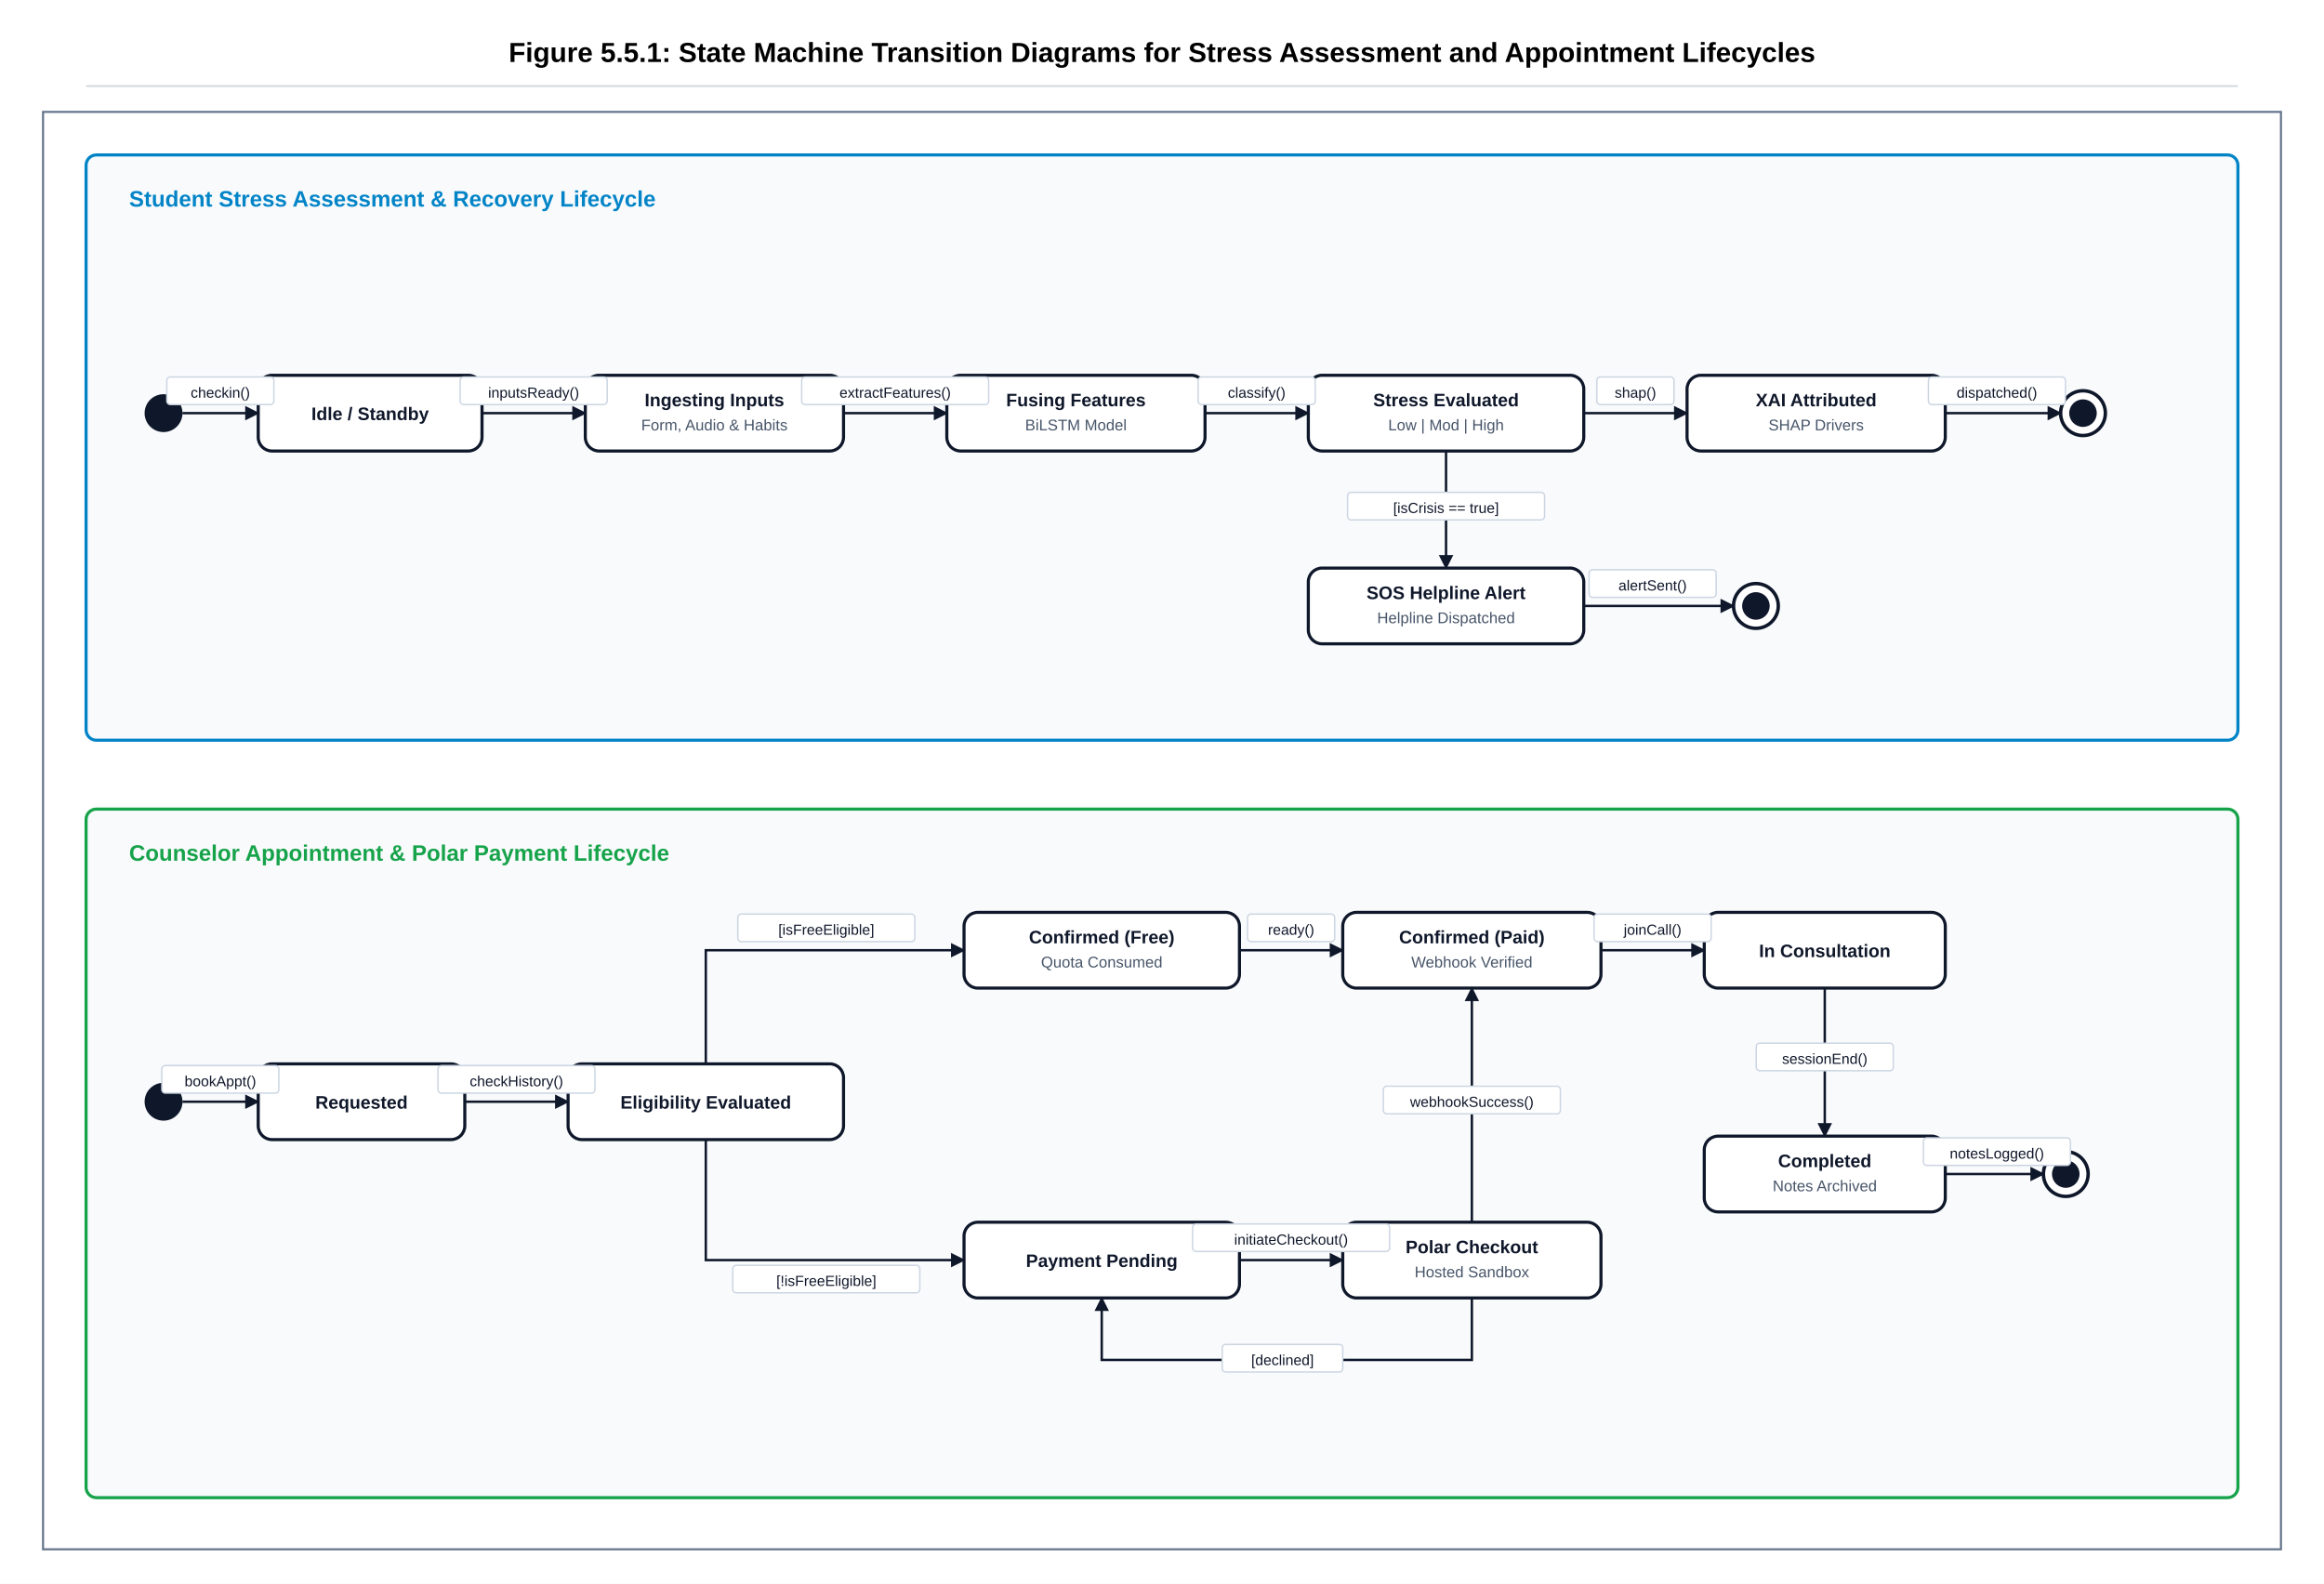
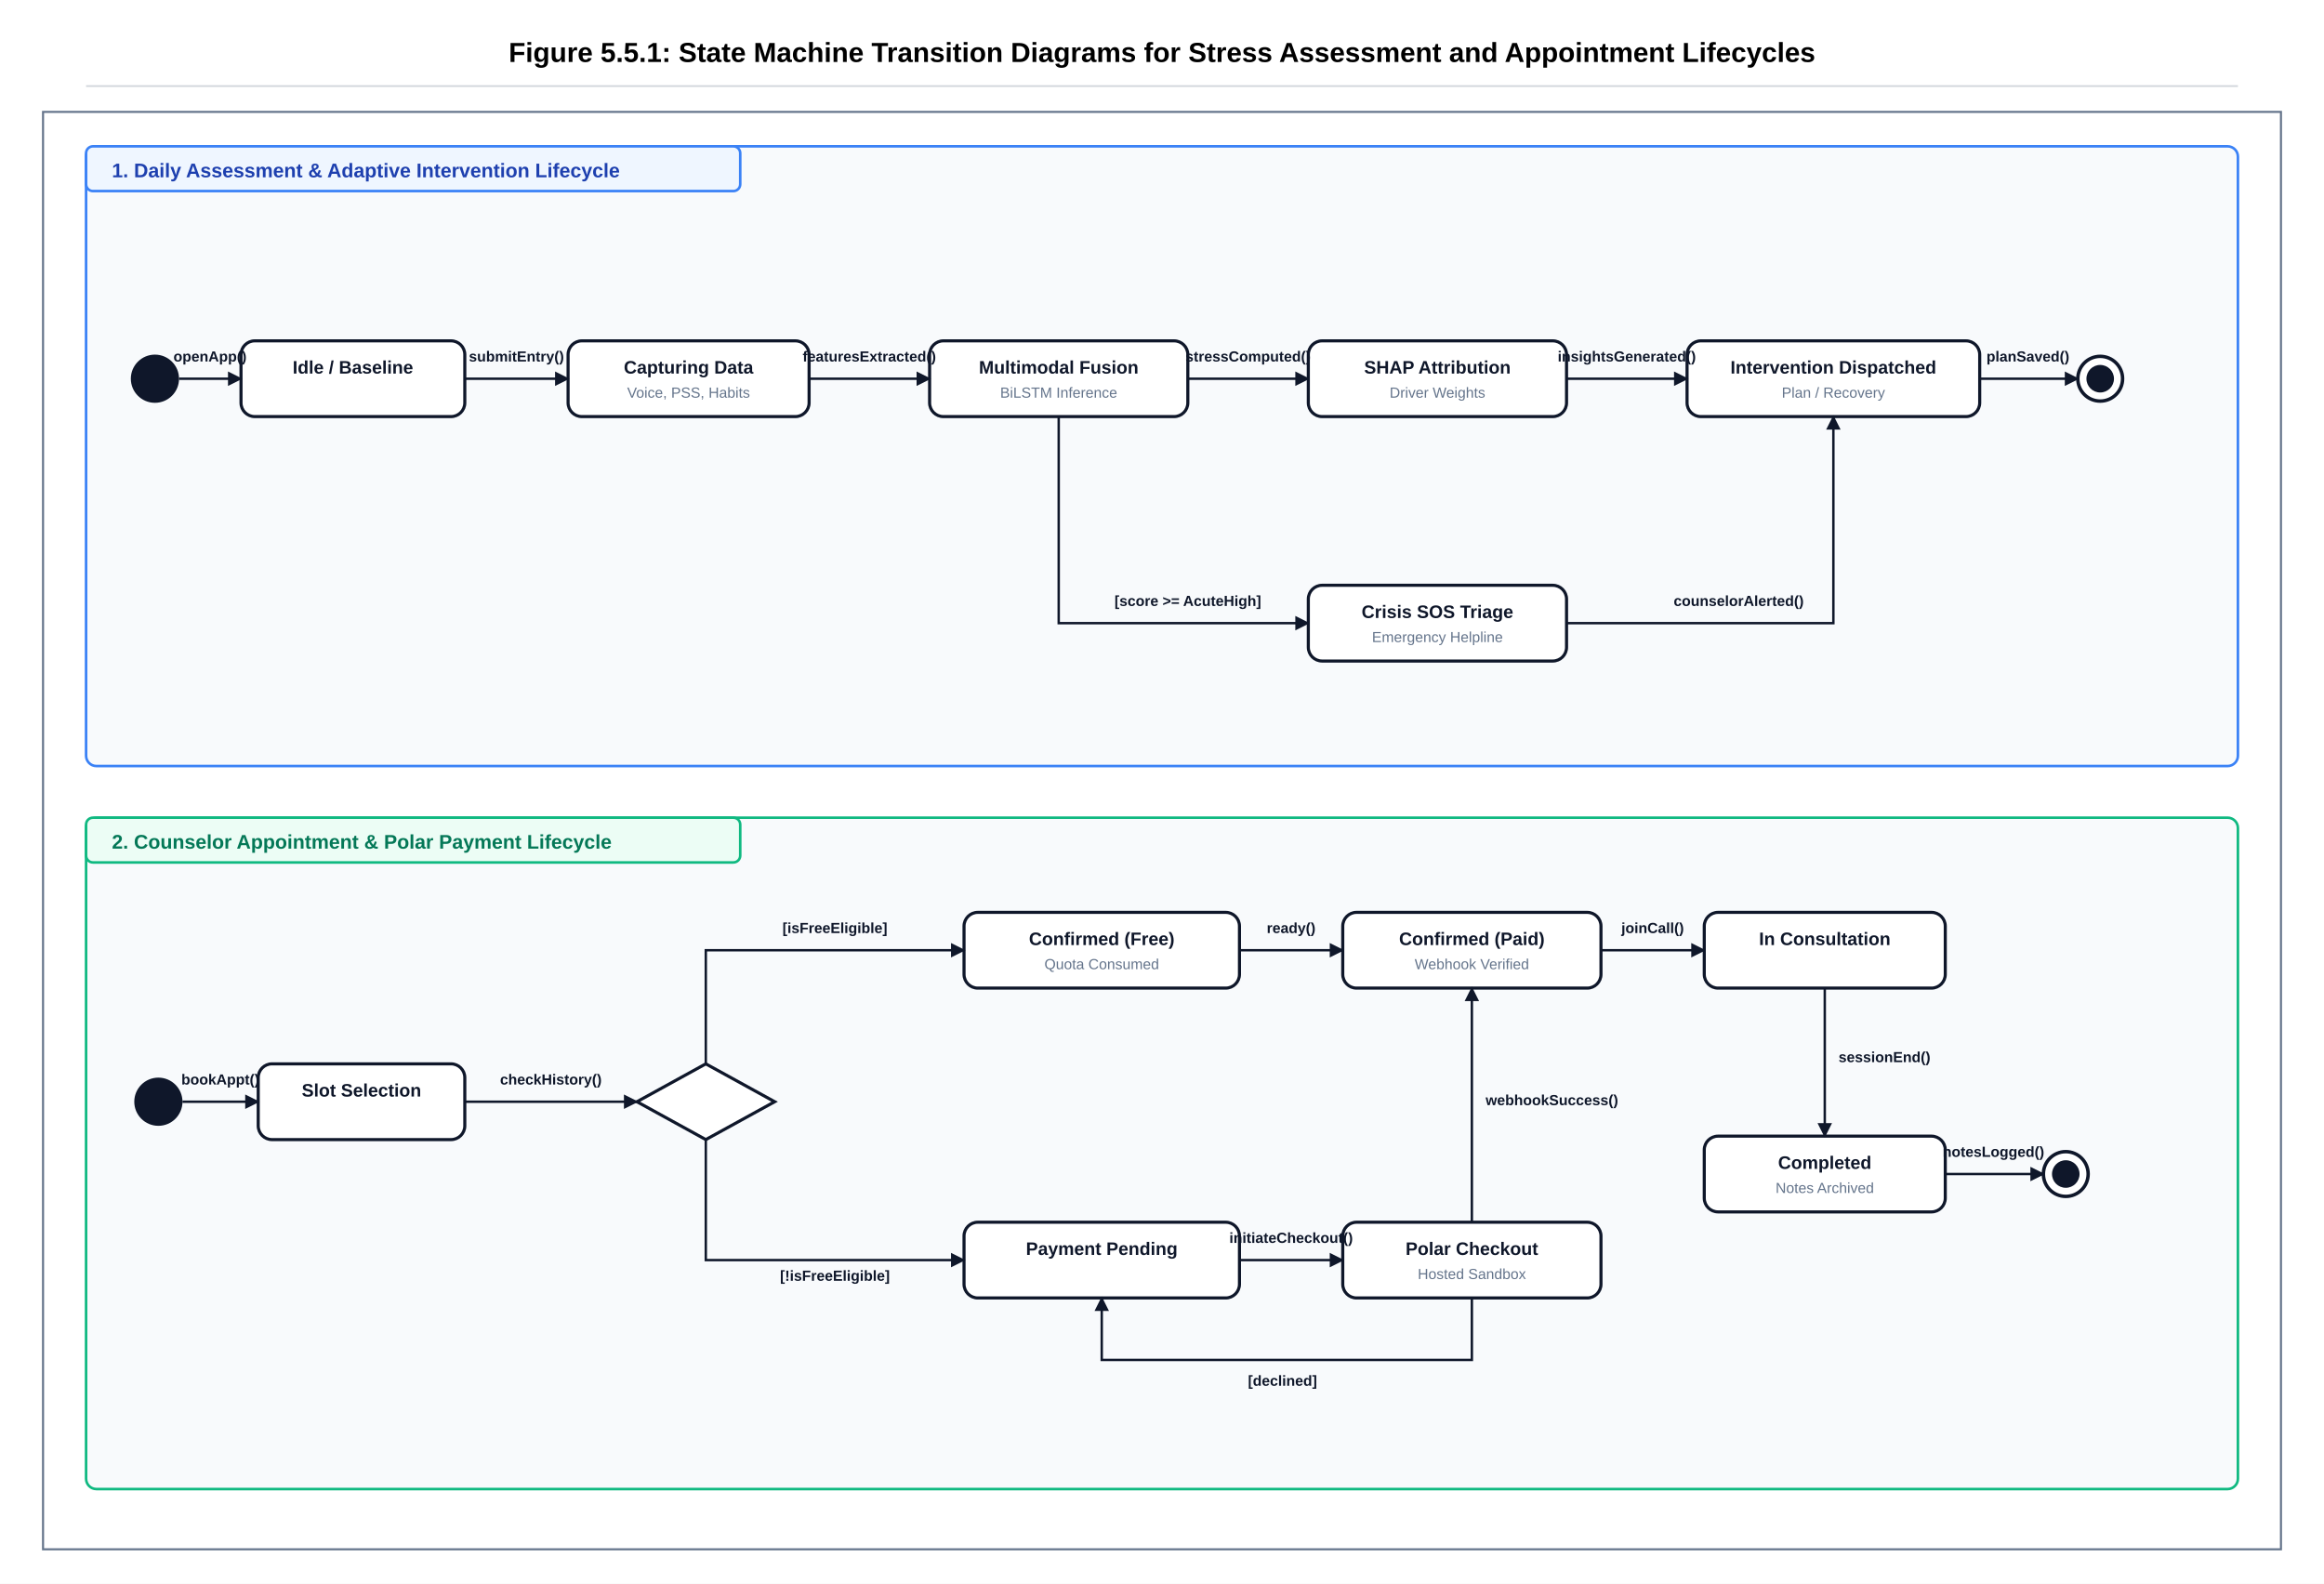
<svg xmlns="http://www.w3.org/2000/svg" width="1350" height="920" viewBox="0 0 1350 920">
  <defs>
    <marker id="arrow" viewBox="0 0 10 10" refX="9" refY="5" markerWidth="6" markerHeight="6" orient="auto">
      <path d="M 0 0 L 10 5 L 0 10 z" fill="#0f172a" />
    </marker>
  </defs>
  <rect width="1350" height="920" fill="#ffffff" />
  <text x="675.0" y="36" font-family="Arial, sans-serif" font-size="16" font-weight="bold" fill="#000000" text-anchor="middle">Figure 5.5.1: State Machine Transition Diagrams for Stress Assessment and Appointment Lifecycles</text>
  <line x1="50" y1="50" x2="1300" y2="50" stroke="#d1d5db" stroke-width="1" />
  <rect x="25" y="65" width="1300" height="835" fill="none" stroke="#64748b" stroke-width="1.2" />
-   <rect x="50" y="90" width="1250" height="340" fill="#f8fafc" stroke="#0284c7" stroke-width="1.8" rx="6" />
-   <text x="75" y="120" font-family="Arial, sans-serif" font-size="13" font-weight="bold" fill="#0284c7">Student Stress Assessment &amp; Recovery Lifecycle</text>
-   <circle cx="95" cy="240" r="11" fill="#0f172a" />
-   <rect x="150" y="218" width="130" height="44" fill="#ffffff" stroke="#0f172a" stroke-width="1.8" rx="8" />
-   <text x="215.0" y="244" font-family="Arial, sans-serif" font-size="10.5" font-weight="bold" fill="#0f172a" text-anchor="middle">Idle / Standby</text>
-   <rect x="340" y="218" width="150" height="44" fill="#ffffff" stroke="#0f172a" stroke-width="1.8" rx="8" />
-   <text x="415.0" y="236" font-family="Arial, sans-serif" font-size="10.5" font-weight="bold" fill="#0f172a" text-anchor="middle">Ingesting Inputs</text>
-   <text x="415.0" y="250" font-family="Arial, sans-serif" font-size="9" fill="#475569" text-anchor="middle">Form, Audio &amp; Habits</text>
-   <rect x="550" y="218" width="150" height="44" fill="#ffffff" stroke="#0f172a" stroke-width="1.8" rx="8" />
-   <text x="625.0" y="236" font-family="Arial, sans-serif" font-size="10.5" font-weight="bold" fill="#0f172a" text-anchor="middle">Fusing Features</text>
-   <text x="625.0" y="250" font-family="Arial, sans-serif" font-size="9" fill="#475569" text-anchor="middle">BiLSTM Model</text>
-   <rect x="760" y="218" width="160" height="44" fill="#ffffff" stroke="#0f172a" stroke-width="1.8" rx="8" />
-   <text x="840.0" y="236" font-family="Arial, sans-serif" font-size="10.5" font-weight="bold" fill="#0f172a" text-anchor="middle">Stress Evaluated</text>
-   <text x="840.0" y="250" font-family="Arial, sans-serif" font-size="9" fill="#475569" text-anchor="middle">Low | Mod | High</text>
-   <rect x="980" y="218" width="150" height="44" fill="#ffffff" stroke="#0f172a" stroke-width="1.8" rx="8" />
-   <text x="1055.0" y="236" font-family="Arial, sans-serif" font-size="10.5" font-weight="bold" fill="#0f172a" text-anchor="middle">XAI Attributed</text>
-   <text x="1055.0" y="250" font-family="Arial, sans-serif" font-size="9" fill="#475569" text-anchor="middle">SHAP Drivers</text>
-   <circle cx="1210" cy="240" r="13" fill="#ffffff" stroke="#0f172a" stroke-width="2" />
-   <circle cx="1210" cy="240" r="8" fill="#0f172a" />
-   <rect x="760" y="330" width="160" height="44" fill="#ffffff" stroke="#0f172a" stroke-width="1.8" rx="8" />
-   <text x="840.0" y="348" font-family="Arial, sans-serif" font-size="10.5" font-weight="bold" fill="#0f172a" text-anchor="middle">SOS Helpline Alert</text>
-   <text x="840.0" y="362" font-family="Arial, sans-serif" font-size="9" fill="#475569" text-anchor="middle">Helpline Dispatched</text>
-   <circle cx="1020" cy="352" r="13" fill="#ffffff" stroke="#0f172a" stroke-width="2" />
-   <circle cx="1020" cy="352" r="8" fill="#0f172a" />
-   <path d="M 106 240 L 150 240" fill="none" stroke="#0f172a" stroke-width="1.4" marker-end="url(#arrow)" />
-   <rect x="96.9" y="219" width="62.2" height="16" fill="#ffffff" stroke="#cbd5e1" stroke-width="0.8" rx="2" />
-   <text x="128" y="231" font-family="Arial, sans-serif" font-size="8.5" font-weight="500" fill="#0f172a" text-anchor="middle">checkin()</text>
-   <path d="M 280 240 L 340 240" fill="none" stroke="#0f172a" stroke-width="1.4" marker-end="url(#arrow)" />
-   <rect x="267.3" y="219" width="85.4" height="16" fill="#ffffff" stroke="#cbd5e1" stroke-width="0.8" rx="2" />
-   <text x="310" y="231" font-family="Arial, sans-serif" font-size="8.5" font-weight="500" fill="#0f172a" text-anchor="middle">inputsReady()</text>
-   <path d="M 490 240 L 550 240" fill="none" stroke="#0f172a" stroke-width="1.4" marker-end="url(#arrow)" />
-   <rect x="465.7" y="219" width="108.6" height="16" fill="#ffffff" stroke="#cbd5e1" stroke-width="0.8" rx="2" />
-   <text x="520" y="231" font-family="Arial, sans-serif" font-size="8.5" font-weight="500" fill="#0f172a" text-anchor="middle">extractFeatures()</text>
-   <path d="M 700 240 L 760 240" fill="none" stroke="#0f172a" stroke-width="1.4" marker-end="url(#arrow)" />
-   <rect x="696.0" y="219" width="68.0" height="16" fill="#ffffff" stroke="#cbd5e1" stroke-width="0.8" rx="2" />
-   <text x="730" y="231" font-family="Arial, sans-serif" font-size="8.5" font-weight="500" fill="#0f172a" text-anchor="middle">classify()</text>
-   <path d="M 920 240 L 980 240" fill="none" stroke="#0f172a" stroke-width="1.4" marker-end="url(#arrow)" />
-   <rect x="927.6" y="219" width="44.8" height="16" fill="#ffffff" stroke="#cbd5e1" stroke-width="0.8" rx="2" />
-   <text x="950" y="231" font-family="Arial, sans-serif" font-size="8.5" font-weight="500" fill="#0f172a" text-anchor="middle">shap()</text>
-   <path d="M 1130 240 L 1197 240" fill="none" stroke="#0f172a" stroke-width="1.4" marker-end="url(#arrow)" />
-   <rect x="1120.2" y="219" width="79.6" height="16" fill="#ffffff" stroke="#cbd5e1" stroke-width="0.8" rx="2" />
-   <text x="1160" y="231" font-family="Arial, sans-serif" font-size="8.5" font-weight="500" fill="#0f172a" text-anchor="middle">dispatched()</text>
-   <path d="M 840 262 L 840 330" fill="none" stroke="#0f172a" stroke-width="1.4" marker-end="url(#arrow)" />
-   <rect x="782.8" y="286" width="114.4" height="16" fill="#ffffff" stroke="#cbd5e1" stroke-width="0.8" rx="2" />
-   <text x="840" y="298" font-family="Arial, sans-serif" font-size="8.5" font-weight="500" fill="#0f172a" text-anchor="middle">[isCrisis == true]</text>
-   <path d="M 920 352 L 1007 352" fill="none" stroke="#0f172a" stroke-width="1.4" marker-end="url(#arrow)" />
-   <rect x="923.1" y="331" width="73.8" height="16" fill="#ffffff" stroke="#cbd5e1" stroke-width="0.8" rx="2" />
-   <text x="960" y="343" font-family="Arial, sans-serif" font-size="8.5" font-weight="500" fill="#0f172a" text-anchor="middle">alertSent()</text>
-   <rect x="50" y="470" width="1250" height="400" fill="#f8fafc" stroke="#16a34a" stroke-width="1.8" rx="6" />
-   <text x="75" y="500" font-family="Arial, sans-serif" font-size="13" font-weight="bold" fill="#16a34a">Counselor Appointment &amp; Polar Payment Lifecycle</text>
-   <circle cx="95" cy="640" r="11" fill="#0f172a" />
+   <rect x="50" y="85" width="1250" height="360" fill="#f8fafc" stroke="#3b82f6" stroke-width="1.5" rx="6" />
+   <rect x="50" y="85" width="380" height="26" fill="#eff6ff" stroke="#3b82f6" stroke-width="1.5" rx="4" />
+   <text x="65" y="103" font-family="Arial, sans-serif" font-size="11.5" font-weight="bold" fill="#1e40af">1. Daily Assessment &amp; Adaptive Intervention Lifecycle</text>
+   <circle cx="90" cy="220" r="14" fill="#0f172a" />
+   <rect x="140" y="198" width="130" height="44" fill="#ffffff" stroke="#0f172a" stroke-width="1.8" rx="8" />
+   <text x="205.0" y="217" font-family="Arial, sans-serif" font-size="10.5" font-weight="bold" fill="#0f172a" text-anchor="middle">Idle / Baseline</text>
+   <rect x="330" y="198" width="140" height="44" fill="#ffffff" stroke="#0f172a" stroke-width="1.8" rx="8" />
+   <text x="400.0" y="217" font-family="Arial, sans-serif" font-size="10.5" font-weight="bold" fill="#0f172a" text-anchor="middle">Capturing Data</text>
+   <text x="400.0" y="231" font-family="Arial, sans-serif" font-size="8.5" fill="#64748b" text-anchor="middle">Voice, PSS, Habits</text>
+   <rect x="540" y="198" width="150" height="44" fill="#ffffff" stroke="#0f172a" stroke-width="1.8" rx="8" />
+   <text x="615.0" y="217" font-family="Arial, sans-serif" font-size="10.5" font-weight="bold" fill="#0f172a" text-anchor="middle">Multimodal Fusion</text>
+   <text x="615.0" y="231" font-family="Arial, sans-serif" font-size="8.5" fill="#64748b" text-anchor="middle">BiLSTM Inference</text>
+   <rect x="760" y="198" width="150" height="44" fill="#ffffff" stroke="#0f172a" stroke-width="1.8" rx="8" />
+   <text x="835.0" y="217" font-family="Arial, sans-serif" font-size="10.5" font-weight="bold" fill="#0f172a" text-anchor="middle">SHAP Attribution</text>
+   <text x="835.0" y="231" font-family="Arial, sans-serif" font-size="8.5" fill="#64748b" text-anchor="middle">Driver Weights</text>
+   <rect x="980" y="198" width="170" height="44" fill="#ffffff" stroke="#0f172a" stroke-width="1.8" rx="8" />
+   <text x="1065.0" y="217" font-family="Arial, sans-serif" font-size="10.5" font-weight="bold" fill="#0f172a" text-anchor="middle">Intervention Dispatched</text>
+   <text x="1065.0" y="231" font-family="Arial, sans-serif" font-size="8.5" fill="#64748b" text-anchor="middle">Plan / Recovery</text>
+   <circle cx="1220" cy="220" r="13" fill="#ffffff" stroke="#0f172a" stroke-width="2" />
+   <circle cx="1220" cy="220" r="8" fill="#0f172a" />
+   <rect x="760" y="340" width="150" height="44" fill="#ffffff" stroke="#0f172a" stroke-width="1.8" rx="8" />
+   <text x="835.0" y="359" font-family="Arial, sans-serif" font-size="10.5" font-weight="bold" fill="#0f172a" text-anchor="middle">Crisis SOS Triage</text>
+   <text x="835.0" y="373" font-family="Arial, sans-serif" font-size="8.5" fill="#64748b" text-anchor="middle">Emergency Helpline</text>
+   <path d="M 104 220 L 140 220" fill="none" stroke="#0f172a" stroke-width="1.4" marker-end="url(#arrow)" />
+   <text x="122" y="210" font-family="Arial, sans-serif" font-size="8.5" font-weight="600" fill="#0f172a" text-anchor="middle">openApp()</text>
+   <path d="M 270 220 L 330 220" fill="none" stroke="#0f172a" stroke-width="1.4" marker-end="url(#arrow)" />
+   <text x="300" y="210" font-family="Arial, sans-serif" font-size="8.5" font-weight="600" fill="#0f172a" text-anchor="middle">submitEntry()</text>
+   <path d="M 470 220 L 540 220" fill="none" stroke="#0f172a" stroke-width="1.4" marker-end="url(#arrow)" />
+   <text x="505" y="210" font-family="Arial, sans-serif" font-size="8.5" font-weight="600" fill="#0f172a" text-anchor="middle">featuresExtracted()</text>
+   <path d="M 690 220 L 760 220" fill="none" stroke="#0f172a" stroke-width="1.4" marker-end="url(#arrow)" />
+   <text x="725" y="210" font-family="Arial, sans-serif" font-size="8.5" font-weight="600" fill="#0f172a" text-anchor="middle">stressComputed()</text>
+   <path d="M 910 220 L 980 220" fill="none" stroke="#0f172a" stroke-width="1.4" marker-end="url(#arrow)" />
+   <text x="945" y="210" font-family="Arial, sans-serif" font-size="8.5" font-weight="600" fill="#0f172a" text-anchor="middle">insightsGenerated()</text>
+   <path d="M 1150 220 L 1207 220" fill="none" stroke="#0f172a" stroke-width="1.4" marker-end="url(#arrow)" />
+   <text x="1178" y="210" font-family="Arial, sans-serif" font-size="8.5" font-weight="600" fill="#0f172a" text-anchor="middle">planSaved()</text>
+   <path d="M 615 242 L 615 362 L 760 362" fill="none" stroke="#0f172a" stroke-width="1.4" marker-end="url(#arrow)" />
+   <text x="690" y="352" font-family="Arial, sans-serif" font-size="8.5" font-weight="600" fill="#0f172a" text-anchor="middle">[score &gt;= AcuteHigh]</text>
+   <path d="M 910 362 L 1065 362 L 1065 242" fill="none" stroke="#0f172a" stroke-width="1.4" marker-end="url(#arrow)" />
+   <text x="1010" y="352" font-family="Arial, sans-serif" font-size="8.5" font-weight="600" fill="#0f172a" text-anchor="middle">counselorAlerted()</text>
+   <rect x="50" y="475" width="1250" height="390" fill="#f8fafc" stroke="#10b981" stroke-width="1.5" rx="6" />
+   <rect x="50" y="475" width="380" height="26" fill="#ecfdf5" stroke="#10b981" stroke-width="1.5" rx="4" />
+   <text x="65" y="493" font-family="Arial, sans-serif" font-size="11.5" font-weight="bold" fill="#047857">2. Counselor Appointment &amp; Polar Payment Lifecycle</text>
+   <circle cx="92" cy="640" r="14" fill="#0f172a" />
  <rect x="150" y="618" width="120" height="44" fill="#ffffff" stroke="#0f172a" stroke-width="1.8" rx="8" />
-   <text x="210.0" y="644" font-family="Arial, sans-serif" font-size="10.5" font-weight="bold" fill="#0f172a" text-anchor="middle">Requested</text>
-   <rect x="330" y="618" width="160" height="44" fill="#ffffff" stroke="#0f172a" stroke-width="1.8" rx="8" />
-   <text x="410.0" y="644" font-family="Arial, sans-serif" font-size="10.5" font-weight="bold" fill="#0f172a" text-anchor="middle">Eligibility Evaluated</text>
+   <text x="210.0" y="637" font-family="Arial, sans-serif" font-size="10.5" font-weight="bold" fill="#0f172a" text-anchor="middle">Slot Selection</text>
+   <polygon points="370,640 410,618 450,640 410,662" fill="#ffffff" stroke="#0f172a" stroke-width="1.8" />
  <rect x="560" y="530" width="160" height="44" fill="#ffffff" stroke="#0f172a" stroke-width="1.8" rx="8" />
-   <text x="640.0" y="548" font-family="Arial, sans-serif" font-size="10.5" font-weight="bold" fill="#0f172a" text-anchor="middle">Confirmed (Free)</text>
-   <text x="640.0" y="562" font-family="Arial, sans-serif" font-size="9" fill="#475569" text-anchor="middle">Quota Consumed</text>
+   <text x="640.0" y="549" font-family="Arial, sans-serif" font-size="10.5" font-weight="bold" fill="#0f172a" text-anchor="middle">Confirmed (Free)</text>
+   <text x="640.0" y="563" font-family="Arial, sans-serif" font-size="8.5" fill="#64748b" text-anchor="middle">Quota Consumed</text>
  <rect x="560" y="710" width="160" height="44" fill="#ffffff" stroke="#0f172a" stroke-width="1.8" rx="8" />
-   <text x="640.0" y="736" font-family="Arial, sans-serif" font-size="10.5" font-weight="bold" fill="#0f172a" text-anchor="middle">Payment Pending</text>
+   <text x="640.0" y="729" font-family="Arial, sans-serif" font-size="10.5" font-weight="bold" fill="#0f172a" text-anchor="middle">Payment Pending</text>
  <rect x="780" y="710" width="150" height="44" fill="#ffffff" stroke="#0f172a" stroke-width="1.8" rx="8" />
-   <text x="855.0" y="728" font-family="Arial, sans-serif" font-size="10.5" font-weight="bold" fill="#0f172a" text-anchor="middle">Polar Checkout</text>
-   <text x="855.0" y="742" font-family="Arial, sans-serif" font-size="9" fill="#475569" text-anchor="middle">Hosted Sandbox</text>
+   <text x="855.0" y="729" font-family="Arial, sans-serif" font-size="10.5" font-weight="bold" fill="#0f172a" text-anchor="middle">Polar Checkout</text>
+   <text x="855.0" y="743" font-family="Arial, sans-serif" font-size="8.5" fill="#64748b" text-anchor="middle">Hosted Sandbox</text>
  <rect x="780" y="530" width="150" height="44" fill="#ffffff" stroke="#0f172a" stroke-width="1.8" rx="8" />
-   <text x="855.0" y="548" font-family="Arial, sans-serif" font-size="10.5" font-weight="bold" fill="#0f172a" text-anchor="middle">Confirmed (Paid)</text>
-   <text x="855.0" y="562" font-family="Arial, sans-serif" font-size="9" fill="#475569" text-anchor="middle">Webhook Verified</text>
+   <text x="855.0" y="549" font-family="Arial, sans-serif" font-size="10.5" font-weight="bold" fill="#0f172a" text-anchor="middle">Confirmed (Paid)</text>
+   <text x="855.0" y="563" font-family="Arial, sans-serif" font-size="8.5" fill="#64748b" text-anchor="middle">Webhook Verified</text>
  <rect x="990" y="530" width="140" height="44" fill="#ffffff" stroke="#0f172a" stroke-width="1.8" rx="8" />
-   <text x="1060.0" y="556" font-family="Arial, sans-serif" font-size="10.5" font-weight="bold" fill="#0f172a" text-anchor="middle">In Consultation</text>
+   <text x="1060.0" y="549" font-family="Arial, sans-serif" font-size="10.5" font-weight="bold" fill="#0f172a" text-anchor="middle">In Consultation</text>
  <rect x="990" y="660" width="140" height="44" fill="#ffffff" stroke="#0f172a" stroke-width="1.8" rx="8" />
-   <text x="1060.0" y="678" font-family="Arial, sans-serif" font-size="10.5" font-weight="bold" fill="#0f172a" text-anchor="middle">Completed</text>
-   <text x="1060.0" y="692" font-family="Arial, sans-serif" font-size="9" fill="#475569" text-anchor="middle">Notes Archived</text>
+   <text x="1060.0" y="679" font-family="Arial, sans-serif" font-size="10.5" font-weight="bold" fill="#0f172a" text-anchor="middle">Completed</text>
+   <text x="1060.0" y="693" font-family="Arial, sans-serif" font-size="8.5" fill="#64748b" text-anchor="middle">Notes Archived</text>
  <circle cx="1200" cy="682" r="13" fill="#ffffff" stroke="#0f172a" stroke-width="2" />
  <circle cx="1200" cy="682" r="8" fill="#0f172a" />
  <path d="M 106 640 L 150 640" fill="none" stroke="#0f172a" stroke-width="1.4" marker-end="url(#arrow)" />
-   <rect x="94.0" y="619" width="68.0" height="16" fill="#ffffff" stroke="#cbd5e1" stroke-width="0.8" rx="2" />
-   <text x="128" y="631" font-family="Arial, sans-serif" font-size="8.5" font-weight="500" fill="#0f172a" text-anchor="middle">bookAppt()</text>
-   <path d="M 270 640 L 330 640" fill="none" stroke="#0f172a" stroke-width="1.4" marker-end="url(#arrow)" />
-   <rect x="254.4" y="619" width="91.2" height="16" fill="#ffffff" stroke="#cbd5e1" stroke-width="0.8" rx="2" />
-   <text x="300" y="631" font-family="Arial, sans-serif" font-size="8.5" font-weight="500" fill="#0f172a" text-anchor="middle">checkHistory()</text>
+   <text x="128" y="630" font-family="Arial, sans-serif" font-size="8.5" font-weight="600" fill="#0f172a" text-anchor="middle">bookAppt()</text>
+   <path d="M 270 640 L 370 640" fill="none" stroke="#0f172a" stroke-width="1.4" marker-end="url(#arrow)" />
+   <text x="320" y="630" font-family="Arial, sans-serif" font-size="8.5" font-weight="600" fill="#0f172a" text-anchor="middle">checkHistory()</text>
  <path d="M 410 618 L 410 552 L 560 552" fill="none" stroke="#0f172a" stroke-width="1.4" marker-end="url(#arrow)" />
-   <rect x="428.6" y="531" width="102.8" height="16" fill="#ffffff" stroke="#cbd5e1" stroke-width="0.8" rx="2" />
-   <text x="480" y="543" font-family="Arial, sans-serif" font-size="8.5" font-weight="500" fill="#0f172a" text-anchor="middle">[isFreeEligible]</text>
+   <text x="485" y="542" font-family="Arial, sans-serif" font-size="8.5" font-weight="600" fill="#0f172a" text-anchor="middle">[isFreeEligible]</text>
  <path d="M 410 662 L 410 732 L 560 732" fill="none" stroke="#0f172a" stroke-width="1.4" marker-end="url(#arrow)" />
-   <rect x="425.7" y="735" width="108.6" height="16" fill="#ffffff" stroke="#cbd5e1" stroke-width="0.8" rx="2" />
-   <text x="480" y="747" font-family="Arial, sans-serif" font-size="8.5" font-weight="500" fill="#0f172a" text-anchor="middle">[!isFreeEligible]</text>
+   <text x="485" y="744" font-family="Arial, sans-serif" font-size="8.5" font-weight="600" fill="#0f172a" text-anchor="middle">[!isFreeEligible]</text>
  <path d="M 720 732 L 780 732" fill="none" stroke="#0f172a" stroke-width="1.4" marker-end="url(#arrow)" />
-   <rect x="692.8" y="711" width="114.4" height="16" fill="#ffffff" stroke="#cbd5e1" stroke-width="0.8" rx="2" />
-   <text x="750" y="723" font-family="Arial, sans-serif" font-size="8.5" font-weight="500" fill="#0f172a" text-anchor="middle">initiateCheckout()</text>
+   <text x="750" y="722" font-family="Arial, sans-serif" font-size="8.5" font-weight="600" fill="#0f172a" text-anchor="middle">initiateCheckout()</text>
  <path d="M 855 710 L 855 574" fill="none" stroke="#0f172a" stroke-width="1.4" marker-end="url(#arrow)" />
-   <rect x="803.6" y="631" width="102.8" height="16" fill="#ffffff" stroke="#cbd5e1" stroke-width="0.8" rx="2" />
-   <text x="855" y="643" font-family="Arial, sans-serif" font-size="8.5" font-weight="500" fill="#0f172a" text-anchor="middle">webhookSuccess()</text>
+   <text x="863" y="642" font-family="Arial, sans-serif" font-size="8.5" font-weight="600" fill="#0f172a" text-anchor="start">webhookSuccess()</text>
  <path d="M 855 754 L 855 790 L 640 790 L 640 754" fill="none" stroke="#0f172a" stroke-width="1.4" marker-end="url(#arrow)" />
-   <rect x="710" y="781" width="70" height="16" fill="#ffffff" stroke="#cbd5e1" stroke-width="0.8" rx="2" />
-   <text x="745" y="793" font-family="Arial, sans-serif" font-size="8.5" font-weight="500" fill="#0f172a" text-anchor="middle">[declined]</text>
+   <text x="745" y="805" font-family="Arial, sans-serif" font-size="8.5" font-weight="600" fill="#0f172a" text-anchor="middle">[declined]</text>
  <path d="M 720 552 L 780 552" fill="none" stroke="#0f172a" stroke-width="1.4" marker-end="url(#arrow)" />
-   <rect x="724.7" y="531" width="50.6" height="16" fill="#ffffff" stroke="#cbd5e1" stroke-width="0.8" rx="2" />
-   <text x="750" y="543" font-family="Arial, sans-serif" font-size="8.5" font-weight="500" fill="#0f172a" text-anchor="middle">ready()</text>
+   <text x="750" y="542" font-family="Arial, sans-serif" font-size="8.5" font-weight="600" fill="#0f172a" text-anchor="middle">ready()</text>
  <path d="M 930 552 L 990 552" fill="none" stroke="#0f172a" stroke-width="1.4" marker-end="url(#arrow)" />
-   <rect x="926.0" y="531" width="68.0" height="16" fill="#ffffff" stroke="#cbd5e1" stroke-width="0.8" rx="2" />
-   <text x="960" y="543" font-family="Arial, sans-serif" font-size="8.5" font-weight="500" fill="#0f172a" text-anchor="middle">joinCall()</text>
+   <text x="960" y="542" font-family="Arial, sans-serif" font-size="8.5" font-weight="600" fill="#0f172a" text-anchor="middle">joinCall()</text>
  <path d="M 1060 574 L 1060 660" fill="none" stroke="#0f172a" stroke-width="1.4" marker-end="url(#arrow)" />
-   <rect x="1020.2" y="606" width="79.6" height="16" fill="#ffffff" stroke="#cbd5e1" stroke-width="0.8" rx="2" />
-   <text x="1060" y="618" font-family="Arial, sans-serif" font-size="8.5" font-weight="500" fill="#0f172a" text-anchor="middle">sessionEnd()</text>
+   <text x="1068" y="617" font-family="Arial, sans-serif" font-size="8.5" font-weight="600" fill="#0f172a" text-anchor="start">sessionEnd()</text>
  <path d="M 1130 682 L 1187 682" fill="none" stroke="#0f172a" stroke-width="1.4" marker-end="url(#arrow)" />
-   <rect x="1117.3" y="661" width="85.4" height="16" fill="#ffffff" stroke="#cbd5e1" stroke-width="0.8" rx="2" />
-   <text x="1160" y="673" font-family="Arial, sans-serif" font-size="8.5" font-weight="500" fill="#0f172a" text-anchor="middle">notesLogged()</text>
+   <text x="1158" y="672" font-family="Arial, sans-serif" font-size="8.5" font-weight="600" fill="#0f172a" text-anchor="middle">notesLogged()</text>
</svg>
